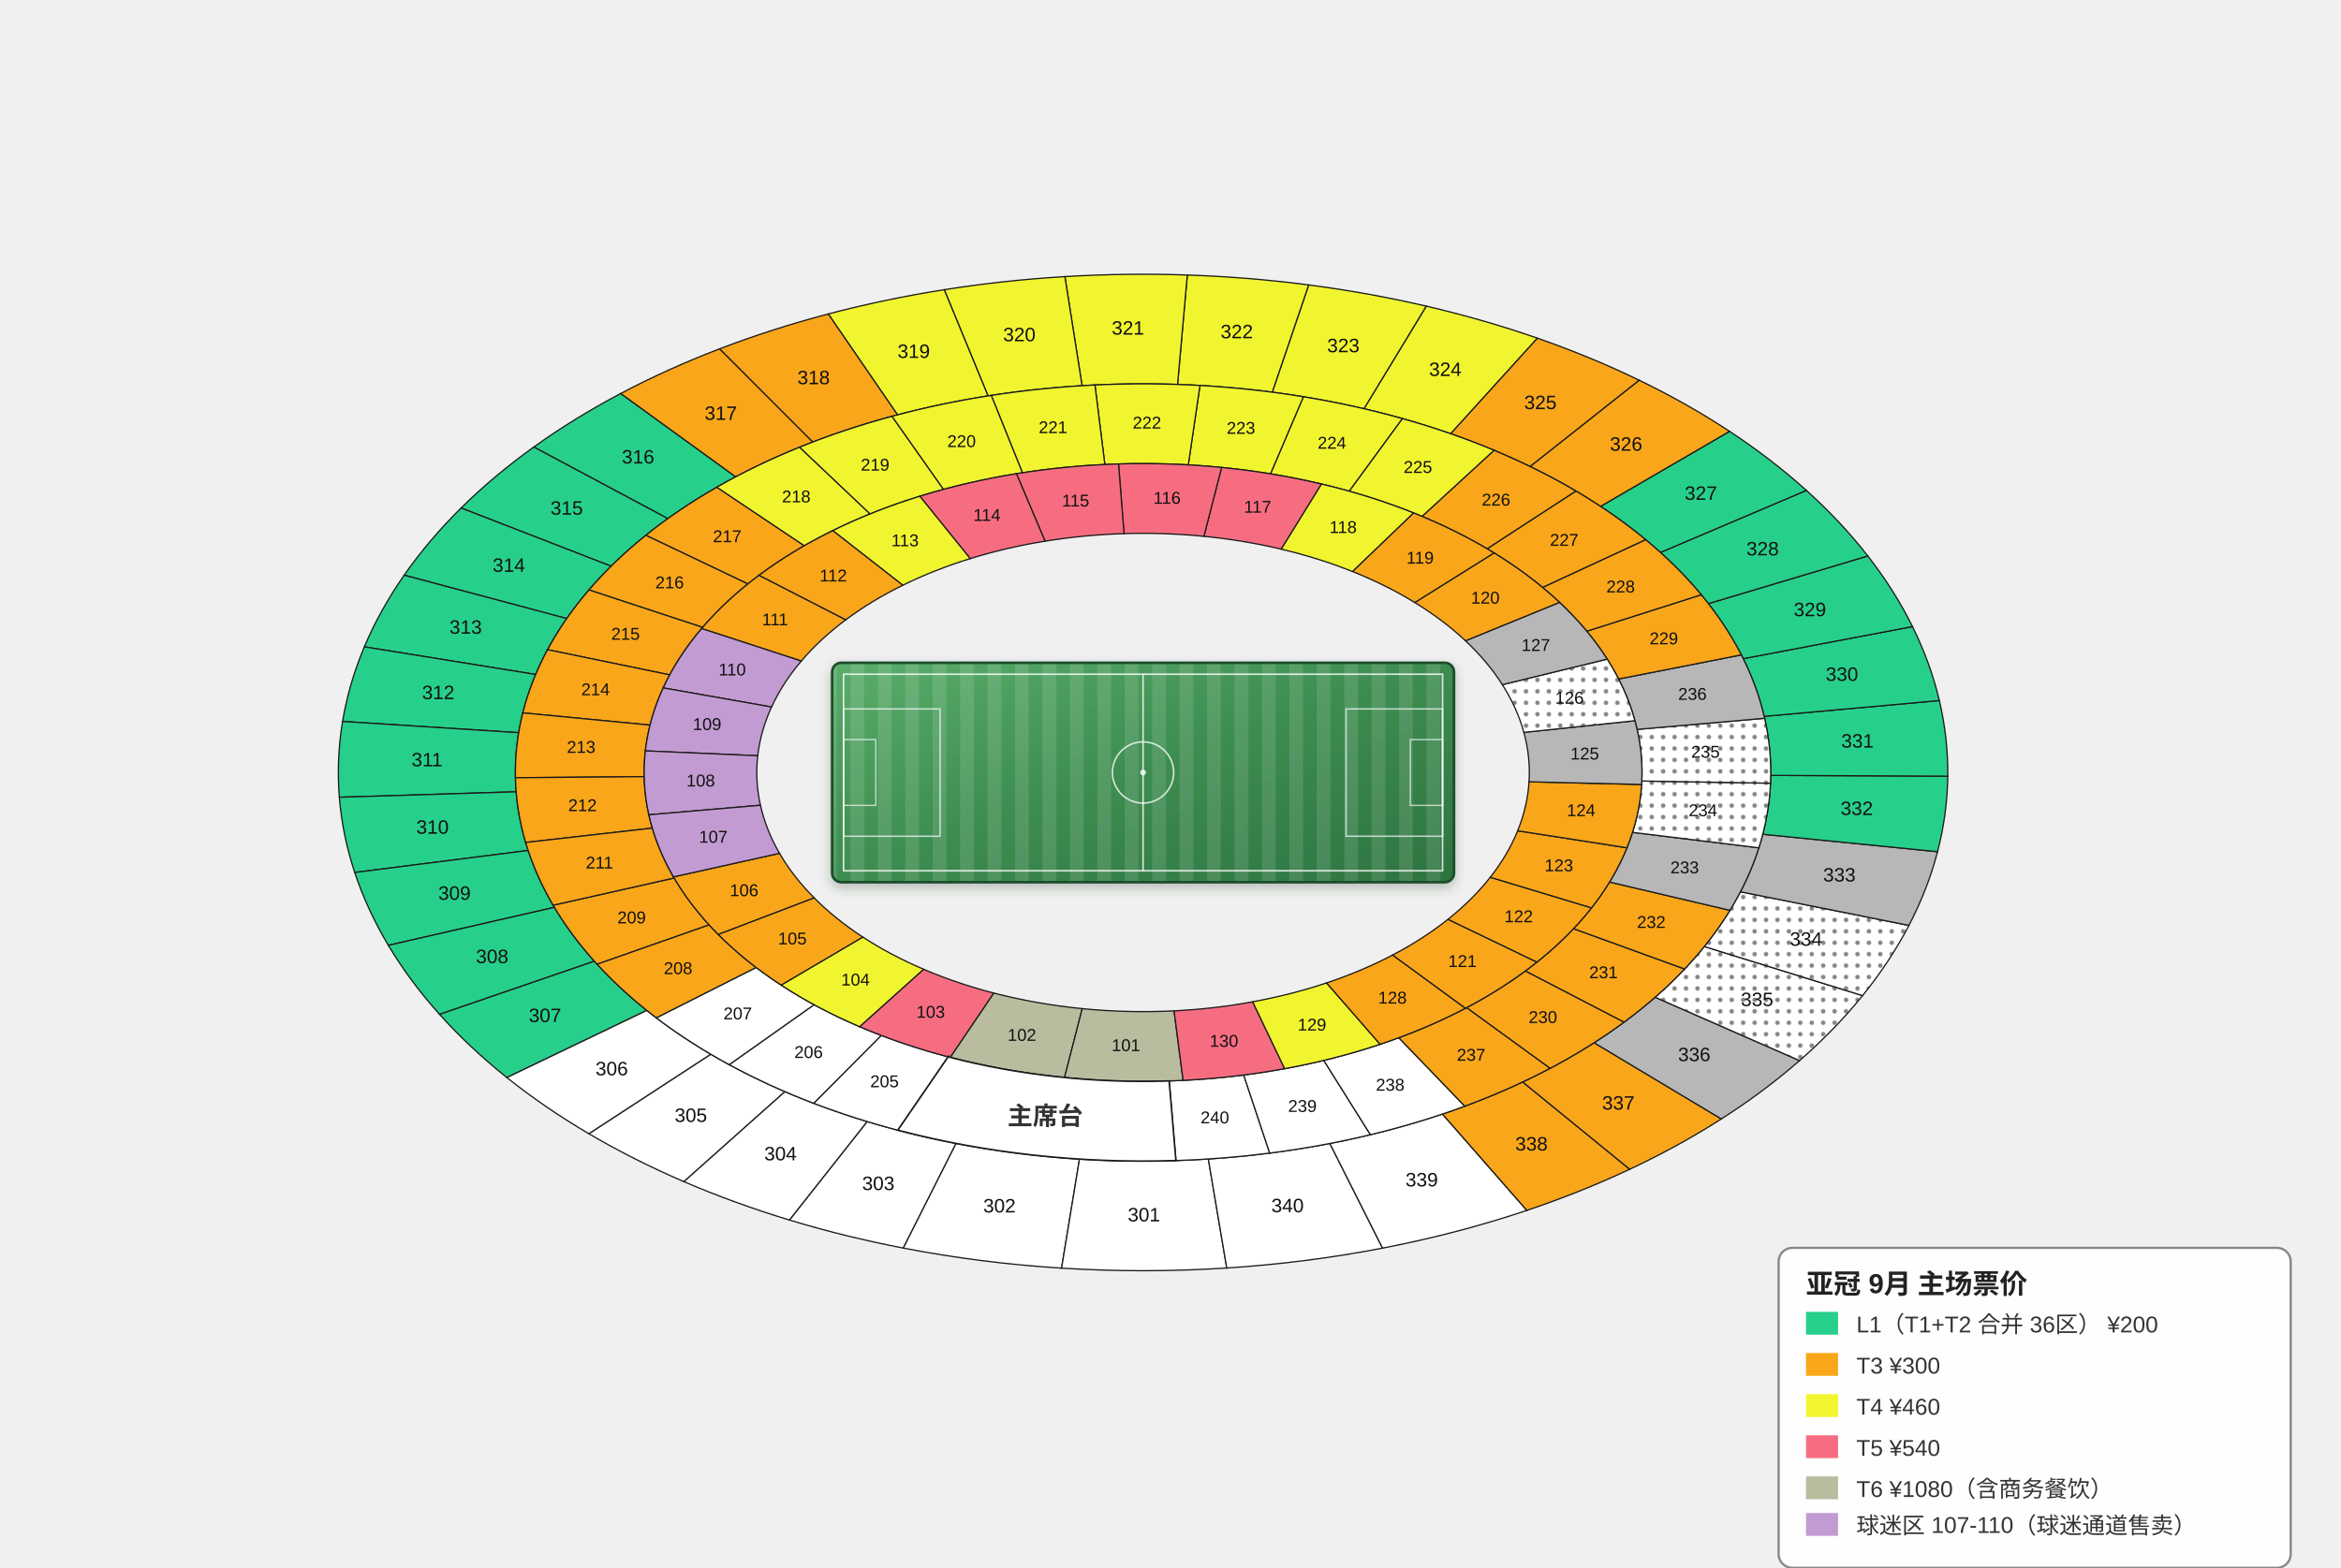
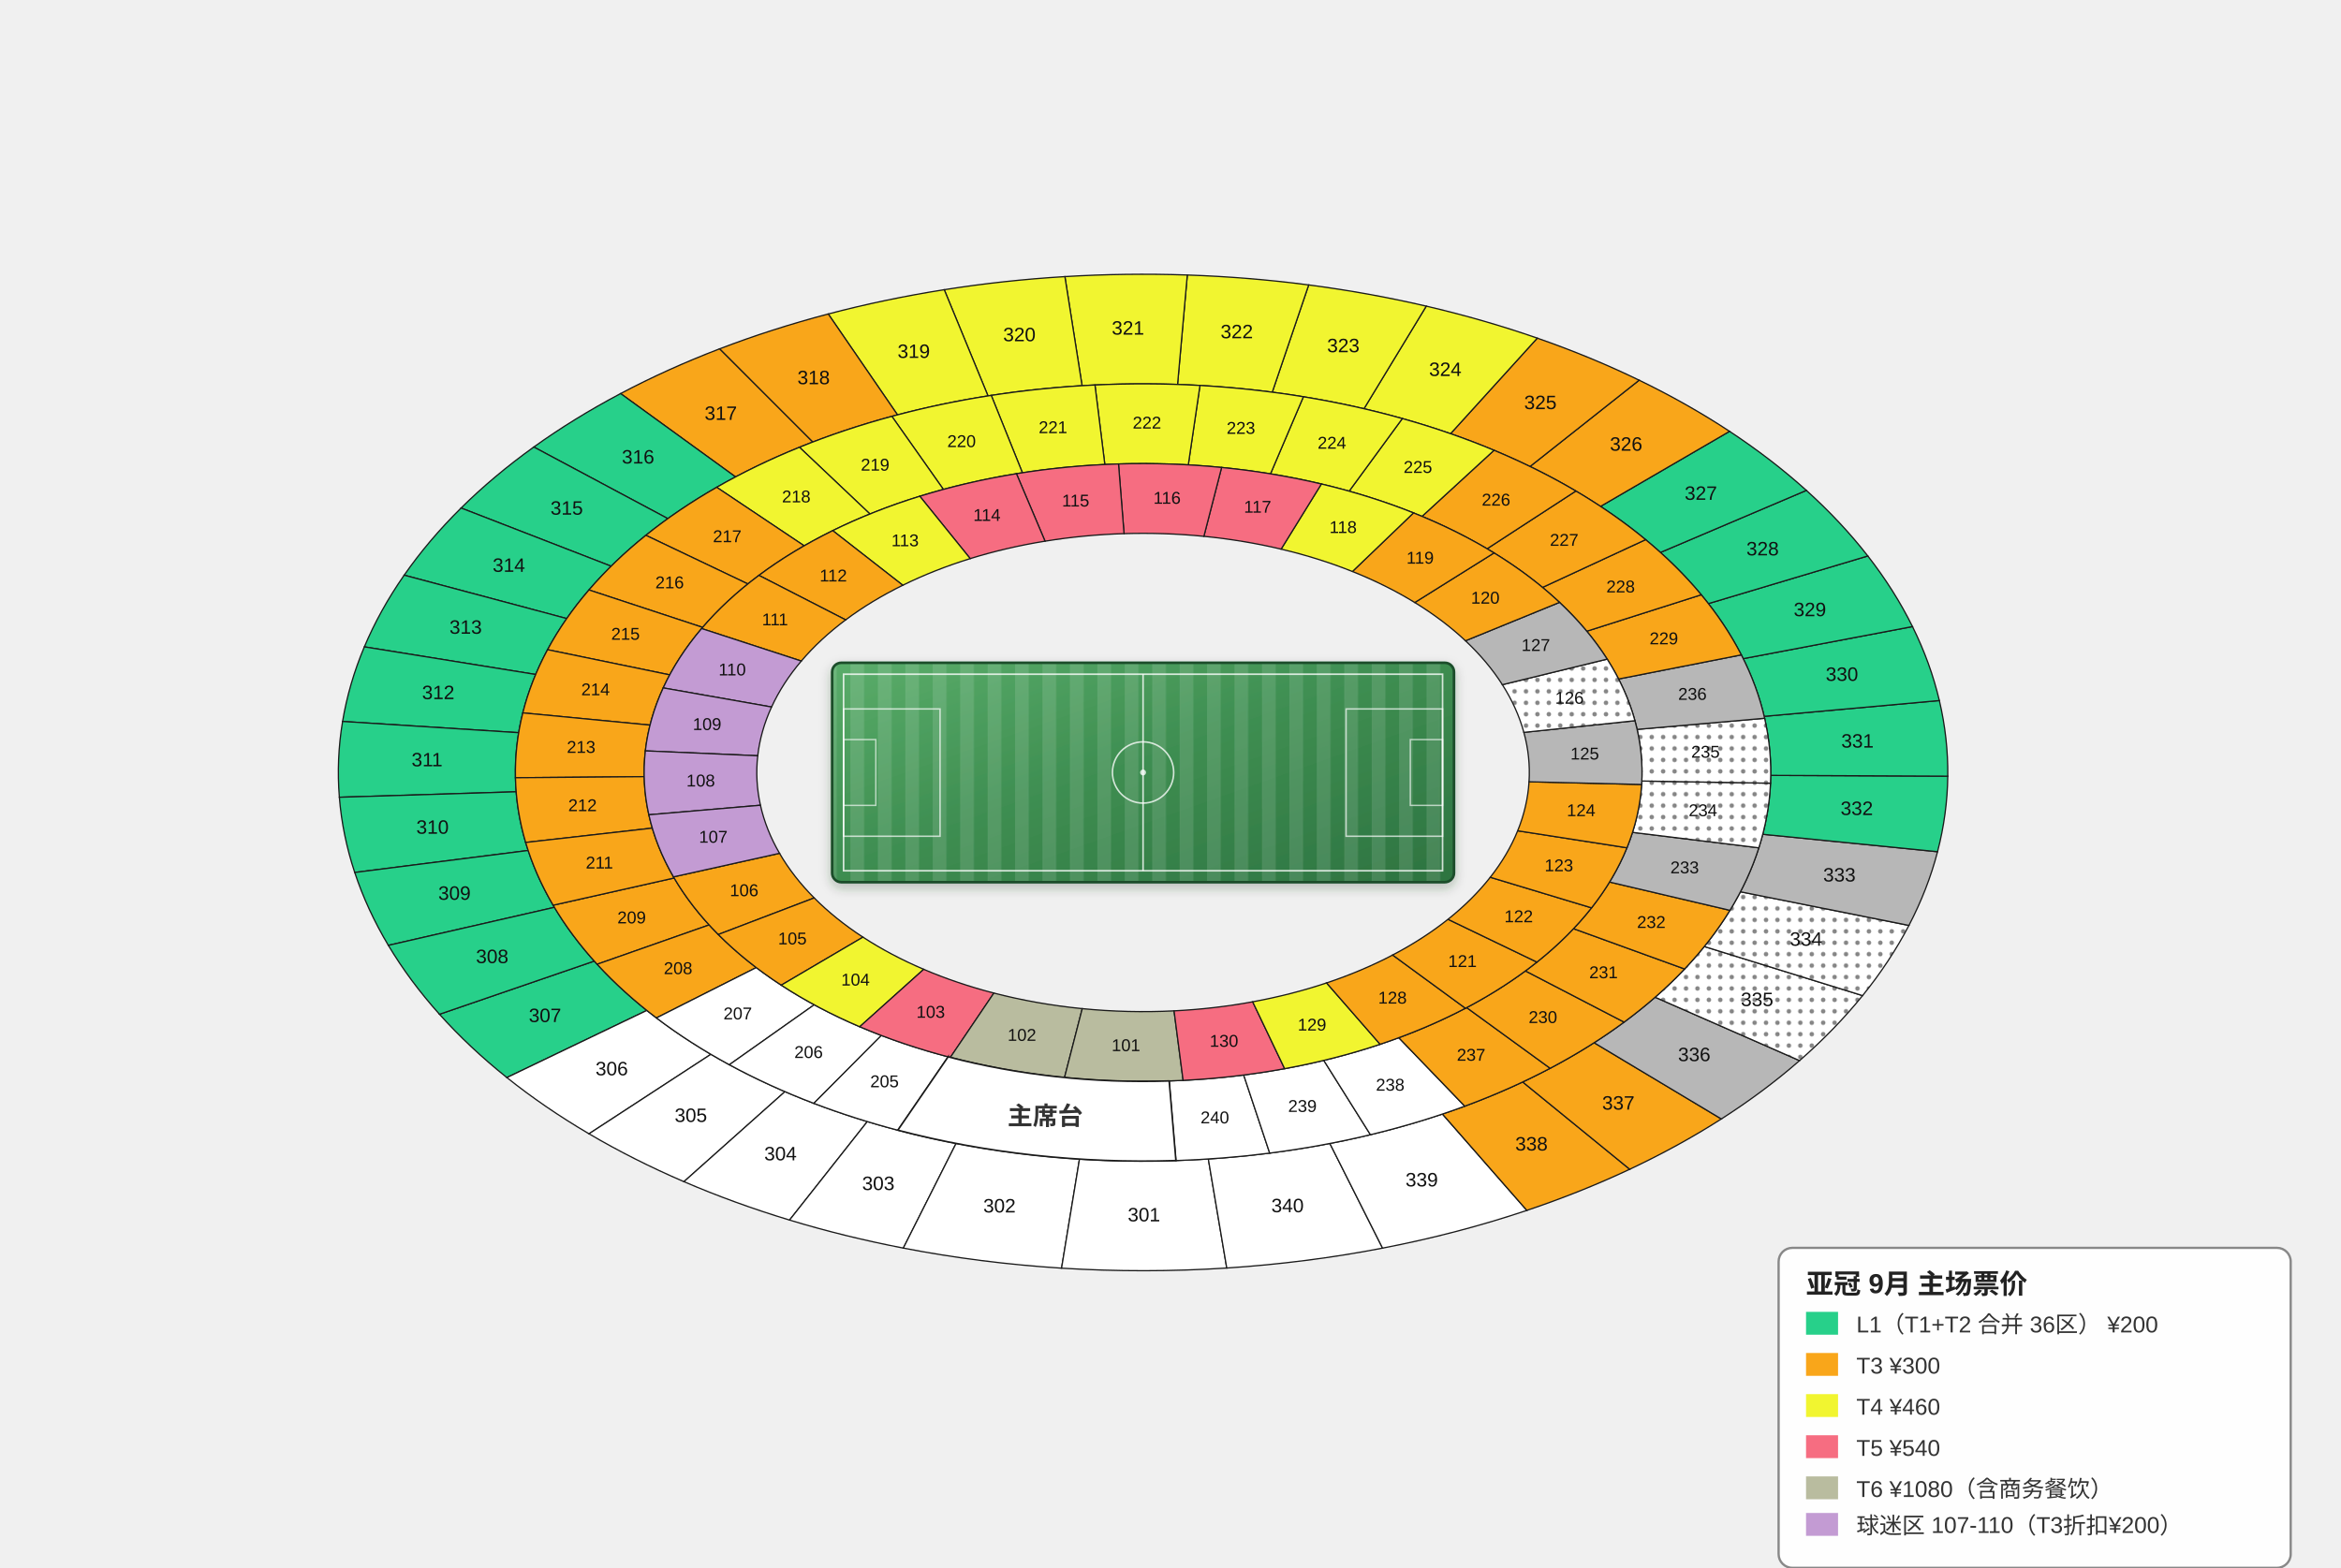
<svg xmlns="http://www.w3.org/2000/svg" viewBox="0 0 1024 686" width="1024" height="686">
  <defs>
    <pattern id="awayPattern" width="5" height="5" patternUnits="userSpaceOnUse">
      <rect width="5" height="5" fill="#fff" />
      <circle cx="2.5" cy="2.5" r="1" fill="#888" />
    </pattern>
    <linearGradient id="pitchGrad" x1="0%" y1="0%" x2="100%" y2="100%">
      <stop offset="0%" stop-color="#5aad6a" />
      <stop offset="45%" stop-color="#3f8f52" />
      <stop offset="100%" stop-color="#2d7340" />
    </linearGradient>
    <pattern id="grassStripe" width="12" height="96" patternUnits="userSpaceOnUse">
      <rect width="6" height="100%" fill="#ffffff" opacity="0.12" />
      <rect x="6" width="6" height="100%" fill="#000000" opacity="0" />
    </pattern>
    <filter id="pitchShadow" x="-10%" y="-15%" width="120%" height="130%">
      <feDropShadow dx="0" dy="2" stdDeviation="2.5" flood-color="#1a3d24" flood-opacity="0.28" />
    </filter>
  </defs>
  <g id="pitch" filter="url(#pitchShadow)">
    <rect x="364.0" y="290.0" width="272.0" height="96.0" rx="4" fill="url(#pitchGrad)" />
    <rect x="364.0" y="290.0" width="272.0" height="96.0" rx="4" fill="url(#grassStripe)" />
    <rect x="369.0" y="295.0" width="262.0" height="86.0" fill="none" stroke="rgba(255,255,255,0.78)" stroke-width="0.72" />
    <line x1="500.0" y1="295.0" x2="500.0" y2="381.0" stroke="rgba(255,255,255,0.78)" stroke-width="0.684" />
    <circle cx="500.0" cy="338.0" r="13.4" fill="none" stroke="rgba(255,255,255,0.78)" stroke-width="0.684" />
    <circle cx="500.0" cy="338.0" r="1.3" fill="rgba(255,255,255,0.78)" />
    <rect x="369.0" y="310.2" width="42.2" height="55.7" fill="none" stroke="rgba(255,255,255,0.78)" stroke-width="0.648" opacity="0.88" />
    <rect x="369.0" y="323.6" width="14.1" height="28.8" fill="none" stroke="rgba(255,255,255,0.78)" stroke-width="0.612" opacity="0.82" />
    <rect x="588.8" y="310.2" width="42.2" height="55.7" fill="none" stroke="rgba(255,255,255,0.78)" stroke-width="0.648" opacity="0.88" />
    <rect x="616.9" y="323.6" width="14.1" height="28.8" fill="none" stroke="rgba(255,255,255,0.78)" stroke-width="0.612" opacity="0.82" />
    <rect x="364.0" y="290.0" width="272.0" height="96.0" rx="4" fill="none" stroke="#1a4d2c" stroke-width="1.15" />
  </g>
  <path id="sec-307" d="M259.94,420.52L192.23,443.79A352.00,218.00,0,0,0,221.71,471.49L282.93,442.12A274.56,170.04,0,0,1,259.94,420.52Z" fill="#27d08a" stroke="#1a1a1a" stroke-width="0.55" />
  <text x="238.4" y="444.8" text-anchor="middle" dominant-baseline="middle" font-size="8.5" font-family="Arial,Helvetica,sans-serif" fill="#111">307</text>
  <path id="sec-306" d="M282.93,442.12L221.71,471.49A352.00,218.00,0,0,0,257.63,496.09L310.95,461.31A274.56,170.04,0,0,1,282.93,442.12Z" fill="#ffffff" stroke="#1a1a1a" stroke-width="0.55" />
  <text x="267.6" y="468.1" text-anchor="middle" dominant-baseline="middle" font-size="8.5" font-family="Arial,Helvetica,sans-serif" fill="#111">306</text>
  <path id="sec-305" d="M310.95,461.31L257.63,496.09A352.00,218.00,0,0,0,299.17,517.04L343.35,477.65A274.56,170.04,0,0,1,310.95,461.31Z" fill="#ffffff" stroke="#1a1a1a" stroke-width="0.55" />
  <text x="302.2" y="488.5" text-anchor="middle" dominant-baseline="middle" font-size="8.5" font-family="Arial,Helvetica,sans-serif" fill="#111">305</text>
  <path id="sec-304" d="M343.35,477.65L299.17,517.04A352.00,218.00,0,0,0,345.36,533.84L379.38,490.75A274.56,170.04,0,0,1,343.35,477.65Z" fill="#ffffff" stroke="#1a1a1a" stroke-width="0.55" />
  <text x="341.4" y="505.3" text-anchor="middle" dominant-baseline="middle" font-size="8.5" font-family="Arial,Helvetica,sans-serif" fill="#111">304</text>
  <path id="sec-303" d="M379.38,490.75L345.36,533.84A352.00,218.00,0,0,0,395.13,546.10L418.20,500.32A274.56,170.04,0,0,1,379.38,490.75Z" fill="#ffffff" stroke="#1a1a1a" stroke-width="0.55" />
  <text x="384.2" y="518.3" text-anchor="middle" dominant-baseline="middle" font-size="8.5" font-family="Arial,Helvetica,sans-serif" fill="#111">303</text>
  <path id="sec-302" d="M418.20,500.32L395.13,546.10A352.00,218.00,0,0,0,464.35,554.88L472.19,507.17A274.56,170.04,0,0,1,418.20,500.32Z" fill="#ffffff" stroke="#1a1a1a" stroke-width="0.55" />
  <text x="437.2" y="528.1" text-anchor="middle" dominant-baseline="middle" font-size="8.5" font-family="Arial,Helvetica,sans-serif" fill="#111">302</text>
  <path id="sec-301" d="M472.19,507.17L464.35,554.88A352.00,218.00,0,0,0,536.61,554.82L528.55,507.12A274.56,170.04,0,0,1,472.19,507.17Z" fill="#ffffff" stroke="#1a1a1a" stroke-width="0.55" />
  <text x="500.4" y="532.0" text-anchor="middle" dominant-baseline="middle" font-size="8.5" font-family="Arial,Helvetica,sans-serif" fill="#111">301</text>
  <path id="sec-340" d="M528.55,507.12L536.61,554.82A352.00,218.00,0,0,0,604.76,546.12L581.71,500.33A274.56,170.04,0,0,1,528.55,507.12Z" fill="#ffffff" stroke="#1a1a1a" stroke-width="0.55" />
  <text x="563.2" y="528.0" text-anchor="middle" dominant-baseline="middle" font-size="8.5" font-family="Arial,Helvetica,sans-serif" fill="#111">340</text>
  <path id="sec-339" d="M581.71,500.33L604.76,546.12A352.00,218.00,0,0,0,667.88,529.61L630.95,487.45A274.56,170.04,0,0,1,581.71,500.33Z" fill="#ffffff" stroke="#1a1a1a" stroke-width="0.55" />
  <text x="621.9" y="516.7" text-anchor="middle" dominant-baseline="middle" font-size="8.5" font-family="Arial,Helvetica,sans-serif" fill="#111">339</text>
  <path id="sec-338" d="M630.95,487.45L667.88,529.61A352.00,218.00,0,0,0,712.88,511.61L666.05,473.42A274.56,170.04,0,0,1,630.95,487.45Z" fill="#f9a61a" stroke="#1a1a1a" stroke-width="0.55" />
  <text x="669.9" y="501.0" text-anchor="middle" dominant-baseline="middle" font-size="8.5" font-family="Arial,Helvetica,sans-serif" fill="#111">338</text>
  <path id="sec-337" d="M666.05,473.42L712.88,511.61A352.00,218.00,0,0,0,752.95,489.60L697.30,456.25A274.56,170.04,0,0,1,666.05,473.42Z" fill="#f9a61a" stroke="#1a1a1a" stroke-width="0.55" />
  <text x="707.9" y="483.1" text-anchor="middle" dominant-baseline="middle" font-size="8.5" font-family="Arial,Helvetica,sans-serif" fill="#111">337</text>
  <path id="sec-336" d="M697.30,456.25L752.95,489.60A352.00,218.00,0,0,0,787.16,464.07L723.99,436.34A274.56,170.04,0,0,1,697.30,456.25Z" fill="#b7b7b7" stroke="#1a1a1a" stroke-width="0.55" />
  <text x="741.1" y="461.9" text-anchor="middle" dominant-baseline="middle" font-size="8.5" font-family="Arial,Helvetica,sans-serif" fill="#111">336</text>
  <path id="sec-335" d="M723.99,436.34L787.16,464.07A352.00,218.00,0,0,0,814.73,435.63L745.49,414.15A274.56,170.04,0,0,1,723.99,436.34Z" fill="url(#awayPattern)" stroke="#1a1a1a" stroke-width="0.55" />
  <text x="768.6" y="437.8" text-anchor="middle" dominant-baseline="middle" font-size="8.5" font-family="Arial,Helvetica,sans-serif" fill="#111">335</text>
  <path id="sec-334" d="M745.49,414.15L814.73,435.63A352.00,218.00,0,0,0,835.00,404.92L761.30,390.20A274.56,170.04,0,0,1,745.49,414.15Z" fill="url(#awayPattern)" stroke="#1a1a1a" stroke-width="0.55" />
  <text x="790.0" y="411.4" text-anchor="middle" dominant-baseline="middle" font-size="8.5" font-family="Arial,Helvetica,sans-serif" fill="#111">334</text>
  <path id="sec-333" d="M761.30,390.20L835.00,404.92A352.00,218.00,0,0,0,847.52,372.67L771.07,365.04A274.56,170.04,0,0,1,761.30,390.20Z" fill="#b7b7b7" stroke="#1a1a1a" stroke-width="0.55" />
  <text x="804.6" y="383.3" text-anchor="middle" dominant-baseline="middle" font-size="8.5" font-family="Arial,Helvetica,sans-serif" fill="#111">333</text>
  <path id="sec-332" d="M771.07,365.04L847.52,372.67A352.00,218.00,0,0,0,851.99,339.61L774.55,339.26A274.56,170.04,0,0,1,771.07,365.04Z" fill="#27d08a" stroke="#1a1a1a" stroke-width="0.55" />
  <text x="812.2" y="354.2" text-anchor="middle" dominant-baseline="middle" font-size="8.5" font-family="Arial,Helvetica,sans-serif" fill="#111">332</text>
  <path id="sec-331" d="M774.55,339.26L851.99,339.61A352.00,218.00,0,0,0,848.31,306.52L771.68,313.44A274.56,170.04,0,0,1,774.55,339.26Z" fill="#27d08a" stroke="#1a1a1a" stroke-width="0.55" />
  <text x="812.5" y="324.7" text-anchor="middle" dominant-baseline="middle" font-size="8.5" font-family="Arial,Helvetica,sans-serif" fill="#111">331</text>
  <path id="sec-330" d="M771.68,313.44L848.31,306.52A352.00,218.00,0,0,0,836.56,274.15L762.52,288.20A274.56,170.04,0,0,1,771.68,313.44Z" fill="#27d08a" stroke="#1a1a1a" stroke-width="0.55" />
  <text x="805.7" y="295.5" text-anchor="middle" dominant-baseline="middle" font-size="8.5" font-family="Arial,Helvetica,sans-serif" fill="#111">330</text>
  <path id="sec-329" d="M762.52,288.20L836.56,274.15A352.00,218.00,0,0,0,817.02,243.26L747.28,264.11A274.56,170.04,0,0,1,762.52,288.20Z" fill="#27d08a" stroke="#1a1a1a" stroke-width="0.55" />
  <text x="791.7" y="267.2" text-anchor="middle" dominant-baseline="middle" font-size="8.5" font-family="Arial,Helvetica,sans-serif" fill="#111">329</text>
  <path id="sec-328" d="M747.28,264.11L817.02,243.26A352.00,218.00,0,0,0,790.14,214.57L726.31,241.72A274.56,170.04,0,0,1,747.28,264.11Z" fill="#27d08a" stroke="#1a1a1a" stroke-width="0.55" />
  <text x="771.0" y="240.6" text-anchor="middle" dominant-baseline="middle" font-size="8.5" font-family="Arial,Helvetica,sans-serif" fill="#111">328</text>
  <path id="sec-327" d="M726.31,241.72L790.14,214.57A352.00,218.00,0,0,0,756.54,188.73L700.10,221.57A274.56,170.04,0,0,1,726.31,241.72Z" fill="#27d08a" stroke="#1a1a1a" stroke-width="0.55" />
  <text x="744.0" y="216.3" text-anchor="middle" dominant-baseline="middle" font-size="8.5" font-family="Arial,Helvetica,sans-serif" fill="#111">327</text>
  <path id="sec-326" d="M700.10,221.57L756.54,188.73A352.00,218.00,0,0,0,717.00,166.35L669.26,204.12A274.56,170.04,0,0,1,700.10,221.57Z" fill="#f9a61a" stroke="#1a1a1a" stroke-width="0.55" />
  <text x="711.3" y="194.8" text-anchor="middle" dominant-baseline="middle" font-size="8.5" font-family="Arial,Helvetica,sans-serif" fill="#111">326</text>
  <path id="sec-325" d="M669.26,204.12L717.00,166.35A352.00,218.00,0,0,0,672.44,147.95L634.50,189.76A274.56,170.04,0,0,1,669.26,204.12Z" fill="#f9a61a" stroke="#1a1a1a" stroke-width="0.55" />
  <text x="673.8" y="176.6" text-anchor="middle" dominant-baseline="middle" font-size="8.5" font-family="Arial,Helvetica,sans-serif" fill="#111">325</text>
  <path id="sec-324" d="M634.50,189.76L672.44,147.95A352.00,218.00,0,0,0,623.88,133.95L596.63,178.84A274.56,170.04,0,0,1,634.50,189.76Z" fill="#f1f530" stroke="#1a1a1a" stroke-width="0.55" />
  <text x="632.2" y="162.1" text-anchor="middle" dominant-baseline="middle" font-size="8.5" font-family="Arial,Helvetica,sans-serif" fill="#111">324</text>
  <path id="sec-323" d="M596.63,178.84L623.88,133.95A352.00,218.00,0,0,0,572.45,124.67L556.51,171.60A274.56,170.04,0,0,1,596.63,178.84Z" fill="#f1f530" stroke="#1a1a1a" stroke-width="0.55" />
  <text x="587.6" y="151.7" text-anchor="middle" dominant-baseline="middle" font-size="8.5" font-family="Arial,Helvetica,sans-serif" fill="#111">323</text>
  <path id="sec-322" d="M556.51,171.60L572.45,124.67A352.00,218.00,0,0,0,519.35,120.33L515.09,168.22A274.56,170.04,0,0,1,556.51,171.60Z" fill="#f1f530" stroke="#1a1a1a" stroke-width="0.55" />
  <text x="541.0" y="145.6" text-anchor="middle" dominant-baseline="middle" font-size="8.5" font-family="Arial,Helvetica,sans-serif" fill="#111">322</text>
  <path id="sec-321" d="M515.09,168.22L519.35,120.33A352.00,218.00,0,0,0,465.80,121.03L473.32,168.76A274.56,170.04,0,0,1,515.09,168.22Z" fill="#f1f530" stroke="#1a1a1a" stroke-width="0.55" />
  <text x="493.4" y="144.0" text-anchor="middle" dominant-baseline="middle" font-size="8.5" font-family="Arial,Helvetica,sans-serif" fill="#111">321</text>
  <path id="sec-320" d="M473.32,168.76L465.80,121.03A352.00,218.00,0,0,0,413.03,126.76L432.17,173.23A274.56,170.04,0,0,1,473.32,168.76Z" fill="#f1f530" stroke="#1a1a1a" stroke-width="0.55" />
  <text x="445.9" y="146.9" text-anchor="middle" dominant-baseline="middle" font-size="8.5" font-family="Arial,Helvetica,sans-serif" fill="#111">320</text>
  <path id="sec-319" d="M432.17,173.23L413.03,126.76A352.00,218.00,0,0,0,362.29,137.38L392.58,181.51A274.56,170.04,0,0,1,432.17,173.23Z" fill="#f1f530" stroke="#1a1a1a" stroke-width="0.55" />
  <text x="399.7" y="154.2" text-anchor="middle" dominant-baseline="middle" font-size="8.5" font-family="Arial,Helvetica,sans-serif" fill="#111">319</text>
  <path id="sec-318" d="M392.58,181.51L362.29,137.38A352.00,218.00,0,0,0,314.73,152.64L355.49,193.42A274.56,170.04,0,0,1,392.58,181.51Z" fill="#f9a61a" stroke="#1a1a1a" stroke-width="0.55" />
  <text x="355.9" y="165.7" text-anchor="middle" dominant-baseline="middle" font-size="8.5" font-family="Arial,Helvetica,sans-serif" fill="#111">318</text>
  <path id="sec-317" d="M355.49,193.42L314.73,152.64A352.00,218.00,0,0,0,271.46,172.20L321.74,208.67A274.56,170.04,0,0,1,355.49,193.42Z" fill="#f9a61a" stroke="#1a1a1a" stroke-width="0.55" />
  <text x="315.3" y="181.3" text-anchor="middle" dominant-baseline="middle" font-size="8.5" font-family="Arial,Helvetica,sans-serif" fill="#111">317</text>
  <path id="sec-316" d="M321.74,208.67L271.46,172.20A352.00,218.00,0,0,0,233.49,195.59L292.12,226.92A274.56,170.04,0,0,1,321.74,208.67Z" fill="#27d08a" stroke="#1a1a1a" stroke-width="0.55" />
  <text x="279.1" y="200.4" text-anchor="middle" dominant-baseline="middle" font-size="8.5" font-family="Arial,Helvetica,sans-serif" fill="#111">316</text>
  <path id="sec-315" d="M292.12,226.92L233.49,195.59A352.00,218.00,0,0,0,201.68,222.28L267.31,247.74A274.56,170.04,0,0,1,292.12,226.92Z" fill="#27d08a" stroke="#1a1a1a" stroke-width="0.55" />
  <text x="247.9" y="222.8" text-anchor="middle" dominant-baseline="middle" font-size="8.5" font-family="Arial,Helvetica,sans-serif" fill="#111">315</text>
  <path id="sec-314" d="M267.31,247.74L201.68,222.28A352.00,218.00,0,0,0,176.79,251.66L247.89,270.65A274.56,170.04,0,0,1,267.31,247.74Z" fill="#27d08a" stroke="#1a1a1a" stroke-width="0.55" />
  <text x="222.6" y="247.8" text-anchor="middle" dominant-baseline="middle" font-size="8.5" font-family="Arial,Helvetica,sans-serif" fill="#111">314</text>
  <path id="sec-313" d="M247.89,270.65L176.79,251.66A352.00,218.00,0,0,0,159.37,283.03L234.31,295.12A274.56,170.04,0,0,1,247.89,270.65Z" fill="#27d08a" stroke="#1a1a1a" stroke-width="0.55" />
  <text x="203.7" y="274.9" text-anchor="middle" dominant-baseline="middle" font-size="8.5" font-family="Arial,Helvetica,sans-serif" fill="#111">313</text>
  <path id="sec-312" d="M234.31,295.12L159.37,283.03A352.00,218.00,0,0,0,149.85,315.67L226.88,320.59A274.56,170.04,0,0,1,234.31,295.12Z" fill="#27d08a" stroke="#1a1a1a" stroke-width="0.55" />
  <text x="191.7" y="303.5" text-anchor="middle" dominant-baseline="middle" font-size="8.5" font-family="Arial,Helvetica,sans-serif" fill="#111">312</text>
  <path id="sec-311" d="M226.88,320.59L149.85,315.67A352.00,218.00,0,0,0,148.44,348.84L225.78,346.45A274.56,170.04,0,0,1,226.88,320.59Z" fill="#27d08a" stroke="#1a1a1a" stroke-width="0.55" />
  <text x="186.8" y="332.9" text-anchor="middle" dominant-baseline="middle" font-size="8.5" font-family="Arial,Helvetica,sans-serif" fill="#111">311</text>
  <path id="sec-310" d="M225.78,346.45L148.44,348.84A352.00,218.00,0,0,0,155.16,381.75L231.03,372.12A274.56,170.04,0,0,1,225.78,346.45Z" fill="#27d08a" stroke="#1a1a1a" stroke-width="0.55" />
  <text x="189.2" y="362.4" text-anchor="middle" dominant-baseline="middle" font-size="8.5" font-family="Arial,Helvetica,sans-serif" fill="#111">310</text>
  <path id="sec-309" d="M231.03,372.12L155.16,381.75A352.00,218.00,0,0,0,169.87,413.64L242.50,397.00A274.56,170.04,0,0,1,231.03,372.12Z" fill="#27d08a" stroke="#1a1a1a" stroke-width="0.55" />
  <text x="198.8" y="391.3" text-anchor="middle" dominant-baseline="middle" font-size="8.5" font-family="Arial,Helvetica,sans-serif" fill="#111">309</text>
  <path id="sec-308" d="M242.50,397.00L169.87,413.64A352.00,218.00,0,0,0,192.23,443.79L259.94,420.52A274.56,170.04,0,0,1,242.50,397.00Z" fill="#27d08a" stroke="#1a1a1a" stroke-width="0.55" />
  <text x="215.3" y="419.0" text-anchor="middle" dominant-baseline="middle" font-size="8.5" font-family="Arial,Helvetica,sans-serif" fill="#111">308</text>
  <path id="sec-209" d="M294.88,384.16L241.95,396.08A274.56,170.04,0,0,0,261.20,421.91L310.18,404.70A218.24,135.16,0,0,1,294.88,384.16Z" fill="#f9a61a" stroke="#1a1a1a" stroke-width="0.55" />
  <text x="276.3" y="401.9" text-anchor="middle" dominant-baseline="middle" font-size="7.5" font-family="Arial,Helvetica,sans-serif" fill="#111">209</text>
  <path id="sec-208" d="M310.18,404.70L261.20,421.91A274.56,170.04,0,0,0,287.13,445.39L330.80,423.36A218.24,135.16,0,0,1,310.18,404.70Z" fill="#f9a61a" stroke="#1a1a1a" stroke-width="0.55" />
  <text x="296.6" y="424.1" text-anchor="middle" dominant-baseline="middle" font-size="7.5" font-family="Arial,Helvetica,sans-serif" fill="#111">208</text>
  <path id="sec-207" d="M330.80,423.36L287.13,445.39A274.56,170.04,0,0,0,319.02,465.87L356.15,439.64A218.24,135.16,0,0,1,330.80,423.36Z" fill="#ffffff" stroke="#1a1a1a" stroke-width="0.55" />
  <text x="322.7" y="443.9" text-anchor="middle" dominant-baseline="middle" font-size="7.5" font-family="Arial,Helvetica,sans-serif" fill="#111">207</text>
  <path id="sec-206" d="M356.15,439.64L319.02,465.87A274.56,170.04,0,0,0,355.98,482.77L385.52,453.07A218.24,135.16,0,0,1,356.15,439.64Z" fill="#ffffff" stroke="#1a1a1a" stroke-width="0.55" />
  <text x="353.7" y="460.8" text-anchor="middle" dominant-baseline="middle" font-size="7.5" font-family="Arial,Helvetica,sans-serif" fill="#111">206</text>
  <path id="sec-205" d="M385.52,453.07L355.98,482.77A274.56,170.04,0,0,0,392.72,494.52L414.73,462.42A218.24,135.16,0,0,1,385.52,453.07Z" fill="#ffffff" stroke="#1a1a1a" stroke-width="0.55" />
  <text x="386.9" y="473.6" text-anchor="middle" dominant-baseline="middle" font-size="7.5" font-family="Arial,Helvetica,sans-serif" fill="#111">205</text>
  <path id="sec-240" d="M511.42,472.97L514.37,507.81A274.56,170.04,0,0,0,555.39,504.54L544.02,470.38A218.24,135.16,0,0,1,511.42,472.97Z" fill="#ffffff" stroke="#1a1a1a" stroke-width="0.55" />
  <text x="531.4" y="489.4" text-anchor="middle" dominant-baseline="middle" font-size="7.5" font-family="Arial,Helvetica,sans-serif" fill="#111">240</text>
  <path id="sec-239" d="M544.02,470.38L555.39,504.54A274.56,170.04,0,0,0,599.45,496.49L579.05,463.98A218.24,135.16,0,0,1,544.02,470.38Z" fill="#ffffff" stroke="#1a1a1a" stroke-width="0.55" />
  <text x="569.7" y="484.4" text-anchor="middle" dominant-baseline="middle" font-size="7.5" font-family="Arial,Helvetica,sans-serif" fill="#111">239</text>
  <path id="sec-238" d="M579.05,463.98L599.45,496.49A274.56,170.04,0,0,0,640.72,484.01L611.86,454.06A218.24,135.16,0,0,1,579.05,463.98Z" fill="#ffffff" stroke="#1a1a1a" stroke-width="0.55" />
  <text x="608.1" y="475.1" text-anchor="middle" dominant-baseline="middle" font-size="7.5" font-family="Arial,Helvetica,sans-serif" fill="#111">238</text>
  <path id="sec-237" d="M611.86,454.06L640.72,484.01A274.56,170.04,0,0,0,678.06,467.43L641.54,440.88A218.24,135.16,0,0,1,611.86,454.06Z" fill="#f9a61a" stroke="#1a1a1a" stroke-width="0.55" />
  <text x="643.5" y="462.0" text-anchor="middle" dominant-baseline="middle" font-size="7.5" font-family="Arial,Helvetica,sans-serif" fill="#111">237</text>
  <path id="sec-230" d="M641.54,440.88L678.06,467.43A274.56,170.04,0,0,0,710.41,447.23L667.25,424.83A218.24,135.16,0,0,1,641.54,440.88Z" fill="#f9a61a" stroke="#1a1a1a" stroke-width="0.55" />
  <text x="674.9" y="445.5" text-anchor="middle" dominant-baseline="middle" font-size="7.5" font-family="Arial,Helvetica,sans-serif" fill="#111">230</text>
  <path id="sec-231" d="M667.25,424.83L710.41,447.23A274.56,170.04,0,0,0,736.88,423.98L688.29,406.34A218.24,135.16,0,0,1,667.25,424.83Z" fill="#f9a61a" stroke="#1a1a1a" stroke-width="0.55" />
  <text x="701.4" y="425.9" text-anchor="middle" dominant-baseline="middle" font-size="7.5" font-family="Arial,Helvetica,sans-serif" fill="#111">231</text>
  <path id="sec-232" d="M688.29,406.34L736.88,423.98A274.56,170.04,0,0,0,756.71,398.32L704.05,385.94A218.24,135.16,0,0,1,688.29,406.34Z" fill="#f9a61a" stroke="#1a1a1a" stroke-width="0.55" />
  <text x="722.3" y="403.9" text-anchor="middle" dominant-baseline="middle" font-size="7.5" font-family="Arial,Helvetica,sans-serif" fill="#111">232</text>
  <path id="sec-233" d="M704.05,385.94L756.71,398.32A274.56,170.04,0,0,0,769.35,370.96L714.10,364.20A218.24,135.16,0,0,1,704.05,385.94Z" fill="#b7b7b7" stroke="#1a1a1a" stroke-width="0.55" />
  <text x="736.9" y="380.0" text-anchor="middle" dominant-baseline="middle" font-size="7.5" font-family="Arial,Helvetica,sans-serif" fill="#111">233</text>
  <path id="sec-234" d="M714.10,364.20L769.35,370.96A274.56,170.04,0,0,0,774.46,342.69L718.16,341.73A218.24,135.16,0,0,1,714.10,364.20Z" fill="url(#awayPattern)" stroke="#1a1a1a" stroke-width="0.55" />
  <text x="744.9" y="355.0" text-anchor="middle" dominant-baseline="middle" font-size="7.5" font-family="Arial,Helvetica,sans-serif" fill="#111">234</text>
  <path id="sec-235" d="M718.16,341.73L774.46,342.69A274.56,170.04,0,0,0,771.88,314.28L716.11,319.15A218.24,135.16,0,0,1,718.16,341.73Z" fill="url(#awayPattern)" stroke="#1a1a1a" stroke-width="0.55" />
  <text x="746.0" y="329.4" text-anchor="middle" dominant-baseline="middle" font-size="7.5" font-family="Arial,Helvetica,sans-serif" fill="#111">235</text>
  <path id="sec-236" d="M716.11,319.15L771.88,314.28A274.56,170.04,0,0,0,761.69,286.54L708.01,297.10A218.24,135.16,0,0,1,716.11,319.15Z" fill="#b7b7b7" stroke="#1a1a1a" stroke-width="0.55" />
  <text x="740.3" y="304.1" text-anchor="middle" dominant-baseline="middle" font-size="7.5" font-family="Arial,Helvetica,sans-serif" fill="#111">236</text>
  <path id="sec-229" d="M708.01,297.10L761.69,286.54A274.56,170.04,0,0,0,744.17,260.24L694.08,276.19A218.24,135.16,0,0,1,708.01,297.10Z" fill="#f9a61a" stroke="#1a1a1a" stroke-width="0.55" />
  <text x="727.8" y="279.8" text-anchor="middle" dominant-baseline="middle" font-size="7.5" font-family="Arial,Helvetica,sans-serif" fill="#111">229</text>
  <path id="sec-228" d="M694.08,276.19L744.17,260.24A274.56,170.04,0,0,0,719.82,236.12L674.73,257.02A218.24,135.16,0,0,1,694.08,276.19Z" fill="#f9a61a" stroke="#1a1a1a" stroke-width="0.55" />
  <text x="708.9" y="257.1" text-anchor="middle" dominant-baseline="middle" font-size="7.5" font-family="Arial,Helvetica,sans-serif" fill="#111">228</text>
  <path id="sec-227" d="M674.73,257.02L719.82,236.12A274.56,170.04,0,0,0,689.31,214.85L650.48,240.11A218.24,135.16,0,0,1,674.73,257.02Z" fill="#f9a61a" stroke="#1a1a1a" stroke-width="0.55" />
  <text x="684.2" y="236.7" text-anchor="middle" dominant-baseline="middle" font-size="7.5" font-family="Arial,Helvetica,sans-serif" fill="#111">227</text>
  <path id="sec-226" d="M650.48,240.11L689.31,214.85A274.56,170.04,0,0,0,653.51,197.02L622.02,225.94A218.24,135.16,0,0,1,650.48,240.11Z" fill="#f9a61a" stroke="#1a1a1a" stroke-width="0.55" />
  <text x="654.4" y="219.1" text-anchor="middle" dominant-baseline="middle" font-size="7.5" font-family="Arial,Helvetica,sans-serif" fill="#111">226</text>
  <path id="sec-225" d="M622.02,225.94L653.51,197.02A274.56,170.04,0,0,0,613.41,183.14L590.14,214.91A218.24,135.16,0,0,1,622.02,225.94Z" fill="#f1f530" stroke="#1a1a1a" stroke-width="0.55" />
  <text x="620.2" y="204.8" text-anchor="middle" dominant-baseline="middle" font-size="7.5" font-family="Arial,Helvetica,sans-serif" fill="#111">225</text>
  <path id="sec-224" d="M590.14,214.91L613.41,183.14A274.56,170.04,0,0,0,570.13,173.60L555.74,207.32A218.24,135.16,0,0,1,590.14,214.91Z" fill="#f1f530" stroke="#1a1a1a" stroke-width="0.55" />
  <text x="582.6" y="194.2" text-anchor="middle" dominant-baseline="middle" font-size="7.5" font-family="Arial,Helvetica,sans-serif" fill="#111">224</text>
  <path id="sec-223" d="M555.74,207.32L570.13,173.60A274.56,170.04,0,0,0,524.89,168.66L519.78,203.40A218.24,135.16,0,0,1,555.74,207.32Z" fill="#f1f530" stroke="#1a1a1a" stroke-width="0.55" />
  <text x="542.8" y="187.7" text-anchor="middle" dominant-baseline="middle" font-size="7.5" font-family="Arial,Helvetica,sans-serif" fill="#111">223</text>
  <path id="sec-222" d="M519.78,203.40L524.89,168.66A274.56,170.04,0,0,0,478.95,168.46L483.27,203.24A218.24,135.16,0,0,1,519.78,203.40Z" fill="#f1f530" stroke="#1a1a1a" stroke-width="0.55" />
  <text x="501.7" y="185.4" text-anchor="middle" dominant-baseline="middle" font-size="7.5" font-family="Arial,Helvetica,sans-serif" fill="#111">222</text>
  <path id="sec-221" d="M483.27,203.24L478.95,168.46A274.56,170.04,0,0,0,433.60,173.01L447.22,206.85A218.24,135.16,0,0,1,483.27,203.24Z" fill="#f1f530" stroke="#1a1a1a" stroke-width="0.55" />
  <text x="460.6" y="187.4" text-anchor="middle" dominant-baseline="middle" font-size="7.5" font-family="Arial,Helvetica,sans-serif" fill="#111">221</text>
  <path id="sec-220" d="M447.22,206.85L433.60,173.01A274.56,170.04,0,0,0,390.12,182.17L412.66,214.14A218.24,135.16,0,0,1,447.22,206.85Z" fill="#f1f530" stroke="#1a1a1a" stroke-width="0.55" />
  <text x="420.6" y="193.5" text-anchor="middle" dominant-baseline="middle" font-size="7.5" font-family="Arial,Helvetica,sans-serif" fill="#111">220</text>
  <path id="sec-219" d="M412.66,214.14L390.12,182.17A274.56,170.04,0,0,0,349.70,195.70L380.53,224.89A218.24,135.16,0,0,1,412.66,214.14Z" fill="#f1f530" stroke="#1a1a1a" stroke-width="0.55" />
  <text x="382.8" y="203.8" text-anchor="middle" dominant-baseline="middle" font-size="7.5" font-family="Arial,Helvetica,sans-serif" fill="#111">219</text>
  <path id="sec-218" d="M380.53,224.89L349.70,195.70A274.56,170.04,0,0,0,313.50,213.21L351.75,238.81A218.24,135.16,0,0,1,380.53,224.89Z" fill="#f1f530" stroke="#1a1a1a" stroke-width="0.55" />
  <text x="348.3" y="217.7" text-anchor="middle" dominant-baseline="middle" font-size="7.5" font-family="Arial,Helvetica,sans-serif" fill="#111">218</text>
  <path id="sec-217" d="M351.75,238.81L313.50,213.21A274.56,170.04,0,0,0,282.51,234.22L327.13,255.50A218.24,135.16,0,0,1,351.75,238.81Z" fill="#f9a61a" stroke="#1a1a1a" stroke-width="0.55" />
  <text x="318.1" y="235.1" text-anchor="middle" dominant-baseline="middle" font-size="7.5" font-family="Arial,Helvetica,sans-serif" fill="#111">217</text>
  <path id="sec-216" d="M327.13,255.50L282.51,234.22A274.56,170.04,0,0,0,257.62,258.13L307.34,274.51A218.24,135.16,0,0,1,327.13,255.50Z" fill="#f9a61a" stroke="#1a1a1a" stroke-width="0.55" />
  <text x="292.9" y="255.3" text-anchor="middle" dominant-baseline="middle" font-size="7.5" font-family="Arial,Helvetica,sans-serif" fill="#111">216</text>
  <path id="sec-215" d="M307.34,274.51L257.62,258.13A274.56,170.04,0,0,0,239.51,284.27L292.94,295.29A218.24,135.16,0,0,1,307.34,274.51Z" fill="#f9a61a" stroke="#1a1a1a" stroke-width="0.55" />
  <text x="273.6" y="277.8" text-anchor="middle" dominant-baseline="middle" font-size="7.5" font-family="Arial,Helvetica,sans-serif" fill="#111">215</text>
  <path id="sec-214" d="M292.94,295.29L239.51,284.27A274.56,170.04,0,0,0,228.69,311.92L284.34,317.27A218.24,135.16,0,0,1,292.94,295.29Z" fill="#f9a61a" stroke="#1a1a1a" stroke-width="0.55" />
  <text x="260.5" y="302.1" text-anchor="middle" dominant-baseline="middle" font-size="7.5" font-family="Arial,Helvetica,sans-serif" fill="#111">214</text>
  <path id="sec-213" d="M284.34,317.27L228.69,311.92A274.56,170.04,0,0,0,225.47,340.30L281.78,339.83A218.24,135.16,0,0,1,284.34,317.27Z" fill="#f9a61a" stroke="#1a1a1a" stroke-width="0.55" />
  <text x="254.2" y="327.3" text-anchor="middle" dominant-baseline="middle" font-size="7.5" font-family="Arial,Helvetica,sans-serif" fill="#111">213</text>
  <path id="sec-212" d="M281.78,339.83L225.47,340.30A274.56,170.04,0,0,0,229.93,368.62L285.33,362.34A218.24,135.16,0,0,1,281.78,339.83Z" fill="#f9a61a" stroke="#1a1a1a" stroke-width="0.55" />
  <text x="254.8" y="352.8" text-anchor="middle" dominant-baseline="middle" font-size="7.5" font-family="Arial,Helvetica,sans-serif" fill="#111">212</text>
  <path id="sec-211" d="M285.33,362.34L229.93,368.62A274.56,170.04,0,0,0,241.95,396.08L294.88,384.16A218.24,135.16,0,0,1,285.33,362.34Z" fill="#f9a61a" stroke="#1a1a1a" stroke-width="0.55" />
  <text x="262.2" y="377.9" text-anchor="middle" dominant-baseline="middle" font-size="7.5" font-family="Arial,Helvetica,sans-serif" fill="#111">211</text>
  <path id="sec-106" d="M340.98,373.36L294.60,383.68A218.24,135.16,0,0,0,314.19,408.89L356.14,392.88A168.96,104.64,0,0,1,340.98,373.36Z" fill="#f9a61a" stroke="#1a1a1a" stroke-width="0.55" />
  <text x="325.5" y="390.0" text-anchor="middle" dominant-baseline="middle" font-size="7.5" font-family="Arial,Helvetica,sans-serif" fill="#111">106</text>
  <path id="sec-105" d="M356.14,392.88L314.19,408.89A218.24,135.16,0,0,0,341.73,431.06L377.47,410.05A168.96,104.64,0,0,1,356.14,392.88Z" fill="#f9a61a" stroke="#1a1a1a" stroke-width="0.55" />
  <text x="346.6" y="411.1" text-anchor="middle" dominant-baseline="middle" font-size="7.5" font-family="Arial,Helvetica,sans-serif" fill="#111">105</text>
  <path id="sec-104" d="M377.47,410.05L341.73,431.06A218.24,135.16,0,0,0,376.06,449.25L404.05,424.13A168.96,104.64,0,0,1,377.47,410.05Z" fill="#f1f530" stroke="#1a1a1a" stroke-width="0.55" />
  <text x="374.2" y="429.1" text-anchor="middle" dominant-baseline="middle" font-size="7.5" font-family="Arial,Helvetica,sans-serif" fill="#111">104</text>
  <path id="sec-103" d="M404.05,424.13L376.06,449.25A218.24,135.16,0,0,0,415.70,462.67L434.74,434.52A168.96,104.64,0,0,1,404.05,424.13Z" fill="#f66d81" stroke="#1a1a1a" stroke-width="0.55" />
  <text x="407.1" y="443.2" text-anchor="middle" dominant-baseline="middle" font-size="7.5" font-family="Arial,Helvetica,sans-serif" fill="#111">103</text>
  <path id="sec-102" d="M434.74,434.52L415.70,462.67A218.24,135.16,0,0,0,465.64,471.47L473.40,441.33A168.96,104.64,0,0,1,434.74,434.52Z" fill="#b9bc9f" stroke="#1a1a1a" stroke-width="0.55" />
  <text x="447.0" y="453.3" text-anchor="middle" dominant-baseline="middle" font-size="7.5" font-family="Arial,Helvetica,sans-serif" fill="#111">102</text>
  <path id="sec-101" d="M473.40,441.33L465.64,471.47A218.24,135.16,0,0,0,517.52,472.72L513.56,442.30A168.96,104.64,0,0,1,473.40,441.33Z" fill="#b9bc9f" stroke="#1a1a1a" stroke-width="0.55" />
  <text x="492.5" y="457.8" text-anchor="middle" dominant-baseline="middle" font-size="7.5" font-family="Arial,Helvetica,sans-serif" fill="#111">101</text>
  <path id="sec-130" d="M513.56,442.30L517.52,472.72A218.24,135.16,0,0,0,561.93,467.60L547.95,438.34A168.96,104.64,0,0,1,513.56,442.30Z" fill="#f66d81" stroke="#1a1a1a" stroke-width="0.55" />
  <text x="535.4" y="455.9" text-anchor="middle" dominant-baseline="middle" font-size="7.5" font-family="Arial,Helvetica,sans-serif" fill="#111">130</text>
  <path id="sec-129" d="M547.95,438.34L561.93,467.60A218.24,135.16,0,0,0,603.69,456.93L580.27,430.08A168.96,104.64,0,0,1,547.95,438.34Z" fill="#f1f530" stroke="#1a1a1a" stroke-width="0.55" />
  <text x="573.9" y="448.8" text-anchor="middle" dominant-baseline="middle" font-size="7.5" font-family="Arial,Helvetica,sans-serif" fill="#111">129</text>
  <path id="sec-128" d="M580.27,430.08L603.69,456.93A218.24,135.16,0,0,0,641.00,441.16L609.16,417.87A168.96,104.64,0,0,1,580.27,430.08Z" fill="#f9a61a" stroke="#1a1a1a" stroke-width="0.55" />
  <text x="609.1" y="437.0" text-anchor="middle" dominant-baseline="middle" font-size="7.5" font-family="Arial,Helvetica,sans-serif" fill="#111">128</text>
  <path id="sec-121" d="M609.16,417.87L641.00,441.16A218.24,135.16,0,0,0,672.28,420.97L633.38,402.24A168.96,104.64,0,0,1,609.16,417.87Z" fill="#f9a61a" stroke="#1a1a1a" stroke-width="0.55" />
  <text x="639.7" y="421.0" text-anchor="middle" dominant-baseline="middle" font-size="7.5" font-family="Arial,Helvetica,sans-serif" fill="#111">121</text>
  <path id="sec-122" d="M633.38,402.24L672.28,420.97A218.24,135.16,0,0,0,696.17,397.23L651.87,383.85A168.96,104.64,0,0,1,633.38,402.24Z" fill="#f9a61a" stroke="#1a1a1a" stroke-width="0.55" />
  <text x="664.3" y="401.4" text-anchor="middle" dominant-baseline="middle" font-size="7.5" font-family="Arial,Helvetica,sans-serif" fill="#111">122</text>
  <path id="sec-123" d="M651.87,383.85L696.17,397.23A218.24,135.16,0,0,0,711.66,370.95L663.86,363.51A168.96,104.64,0,0,1,651.87,383.85Z" fill="#f9a61a" stroke="#1a1a1a" stroke-width="0.55" />
  <text x="681.9" y="379.1" text-anchor="middle" dominant-baseline="middle" font-size="7.5" font-family="Arial,Helvetica,sans-serif" fill="#111">123</text>
  <path id="sec-124" d="M663.86,363.51L711.66,370.95A218.24,135.16,0,0,0,718.08,343.25L668.83,342.07A168.96,104.64,0,0,1,663.86,363.51Z" fill="#f9a61a" stroke="#1a1a1a" stroke-width="0.55" />
  <text x="691.6" y="355.0" text-anchor="middle" dominant-baseline="middle" font-size="7.5" font-family="Arial,Helvetica,sans-serif" fill="#111">124</text>
  <path id="sec-125" d="M668.83,342.07L718.08,343.25A218.24,135.16,0,0,0,715.15,315.34L666.57,320.45A168.96,104.64,0,0,1,668.83,342.07Z" fill="#b7b7b7" stroke="#1a1a1a" stroke-width="0.55" />
  <text x="693.2" y="330.2" text-anchor="middle" dominant-baseline="middle" font-size="7.5" font-family="Arial,Helvetica,sans-serif" fill="#111">125</text>
  <path id="sec-126" d="M666.57,320.45L715.15,315.34A218.24,135.16,0,0,0,703.01,288.39L657.17,299.59A168.96,104.64,0,0,1,666.57,320.45Z" fill="url(#awayPattern)" stroke="#1a1a1a" stroke-width="0.55" />
  <text x="686.5" y="305.8" text-anchor="middle" dominant-baseline="middle" font-size="7.5" font-family="Arial,Helvetica,sans-serif" fill="#111">126</text>
  <path id="sec-127" d="M657.17,299.59L703.01,288.39A218.24,135.16,0,0,0,682.16,263.57L641.03,280.37A168.96,104.64,0,0,1,657.17,299.59Z" fill="#b7b7b7" stroke="#1a1a1a" stroke-width="0.55" />
  <text x="671.8" y="282.7" text-anchor="middle" dominant-baseline="middle" font-size="7.5" font-family="Arial,Helvetica,sans-serif" fill="#111">127</text>
  <path id="sec-120" d="M641.03,280.37L682.16,263.57A218.24,135.16,0,0,0,653.52,241.93L618.85,263.63A168.96,104.64,0,0,1,641.03,280.37Z" fill="#f9a61a" stroke="#1a1a1a" stroke-width="0.55" />
  <text x="649.7" y="262.0" text-anchor="middle" dominant-baseline="middle" font-size="7.5" font-family="Arial,Helvetica,sans-serif" fill="#111">120</text>
  <path id="sec-119" d="M618.85,263.63L653.52,241.93A218.24,135.16,0,0,0,618.29,224.42L591.58,250.06A168.96,104.64,0,0,1,618.85,263.63Z" fill="#f9a61a" stroke="#1a1a1a" stroke-width="0.55" />
  <text x="621.2" y="244.5" text-anchor="middle" dominant-baseline="middle" font-size="7.5" font-family="Arial,Helvetica,sans-serif" fill="#111">119</text>
  <path id="sec-118" d="M591.58,250.06L618.29,224.42A218.24,135.16,0,0,0,578.00,211.77L560.39,240.27A168.96,104.64,0,0,1,591.58,250.06Z" fill="#f1f530" stroke="#1a1a1a" stroke-width="0.55" />
  <text x="587.5" y="231.1" text-anchor="middle" dominant-baseline="middle" font-size="7.5" font-family="Arial,Helvetica,sans-serif" fill="#111">118</text>
  <path id="sec-117" d="M560.39,240.27L578.00,211.77A218.24,135.16,0,0,0,534.36,204.53L526.60,234.67A168.96,104.64,0,0,1,560.39,240.27Z" fill="#f66d81" stroke="#1a1a1a" stroke-width="0.55" />
  <text x="550.1" y="222.2" text-anchor="middle" dominant-baseline="middle" font-size="7.5" font-family="Arial,Helvetica,sans-serif" fill="#111">117</text>
  <path id="sec-116" d="M526.60,234.67L534.36,204.53A218.24,135.16,0,0,0,489.26,203.00L491.68,233.49A168.96,104.64,0,0,1,526.60,234.67Z" fill="#f66d81" stroke="#1a1a1a" stroke-width="0.55" />
  <text x="510.5" y="218.3" text-anchor="middle" dominant-baseline="middle" font-size="7.5" font-family="Arial,Helvetica,sans-serif" fill="#111">116</text>
  <path id="sec-115" d="M491.68,233.49L489.26,203.00A218.24,135.16,0,0,0,444.61,207.27L457.12,236.79A168.96,104.64,0,0,1,491.68,233.49Z" fill="#f66d81" stroke="#1a1a1a" stroke-width="0.55" />
  <text x="470.5" y="219.5" text-anchor="middle" dominant-baseline="middle" font-size="7.5" font-family="Arial,Helvetica,sans-serif" fill="#111">115</text>
  <path id="sec-114" d="M457.12,236.79L444.61,207.27A218.24,135.16,0,0,0,402.34,217.13L424.39,244.42A168.96,104.64,0,0,1,457.12,236.79Z" fill="#f66d81" stroke="#1a1a1a" stroke-width="0.55" />
  <text x="431.7" y="225.8" text-anchor="middle" dominant-baseline="middle" font-size="7.5" font-family="Arial,Helvetica,sans-serif" fill="#111">114</text>
  <path id="sec-113" d="M424.39,244.42L402.34,217.13A218.24,135.16,0,0,0,364.25,232.17L394.90,256.07A168.96,104.64,0,0,1,424.39,244.42Z" fill="#f1f530" stroke="#1a1a1a" stroke-width="0.55" />
  <text x="395.9" y="236.9" text-anchor="middle" dominant-baseline="middle" font-size="7.5" font-family="Arial,Helvetica,sans-serif" fill="#111">113</text>
  <path id="sec-112" d="M394.90,256.07L364.25,232.17A218.24,135.16,0,0,0,331.97,251.75L369.91,271.22A168.96,104.64,0,0,1,394.90,256.07Z" fill="#f9a61a" stroke="#1a1a1a" stroke-width="0.55" />
  <text x="364.5" y="252.3" text-anchor="middle" dominant-baseline="middle" font-size="7.5" font-family="Arial,Helvetica,sans-serif" fill="#111">112</text>
  <path id="sec-111" d="M369.91,271.22L331.97,251.75A218.24,135.16,0,0,0,306.90,275.02L350.50,289.24A168.96,104.64,0,0,1,369.91,271.22Z" fill="#f9a61a" stroke="#1a1a1a" stroke-width="0.55" />
  <text x="339.0" y="271.5" text-anchor="middle" dominant-baseline="middle" font-size="7.5" font-family="Arial,Helvetica,sans-serif" fill="#111">111</text>
  <path id="sec-110" d="M350.50,289.24L306.90,275.02A218.24,135.16,0,0,0,290.10,300.99L337.50,309.35A168.96,104.64,0,0,1,350.50,289.24Z" fill="#c39bd3" stroke="#1a1a1a" stroke-width="0.55" />
  <text x="320.3" y="293.4" text-anchor="middle" dominant-baseline="middle" font-size="7.5" font-family="Arial,Helvetica,sans-serif" fill="#111">110</text>
  <path id="sec-109" d="M337.50,309.35L290.10,300.99A218.24,135.16,0,0,0,282.29,328.55L331.45,330.68A168.96,104.64,0,0,1,337.50,309.35Z" fill="#c39bd3" stroke="#1a1a1a" stroke-width="0.55" />
  <text x="309.3" y="317.3" text-anchor="middle" dominant-baseline="middle" font-size="7.5" font-family="Arial,Helvetica,sans-serif" fill="#111">109</text>
  <path id="sec-108" d="M331.45,330.68L282.29,328.55A218.24,135.16,0,0,0,283.82,356.51L332.63,352.33A168.96,104.64,0,0,1,331.45,330.68Z" fill="#c39bd3" stroke="#1a1a1a" stroke-width="0.55" />
  <text x="306.5" y="342.0" text-anchor="middle" dominant-baseline="middle" font-size="7.5" font-family="Arial,Helvetica,sans-serif" fill="#111">108</text>
  <path id="sec-107" d="M332.63,352.33L283.82,356.51A218.24,135.16,0,0,0,294.60,383.68L340.98,373.36A168.96,104.64,0,0,1,332.63,352.33Z" fill="#c39bd3" stroke="#1a1a1a" stroke-width="0.55" />
  <text x="312.0" y="366.6" text-anchor="middle" dominant-baseline="middle" font-size="7.5" font-family="Arial,Helvetica,sans-serif" fill="#111">107</text>
  <path id="sec-vip-200" d="M414.73,462.42L392.72,494.52A274.56,170.04,0,0,0,514.37,507.81L511.42,472.97A218.24,135.16,0,0,1,414.73,462.42Z" fill="#fff" stroke="#1a1a1a" stroke-width="0.7" />
  <text x="457.2" y="488.3" text-anchor="middle" dominant-baseline="middle" font-size="11" font-weight="600" font-family="SimHei,Arial,sans-serif" fill="#333">主席台</text>
  <g id="legend">
    <rect x="778" y="546" width="224" height="140" rx="6" fill="#ffffff" fill-opacity="0.93" stroke="#888" stroke-width="1" />
    <text x="790" y="566" font-size="12" font-weight="600" font-family="SimHei,Arial,sans-serif" fill="#222">亚冠 9月 主场票价</text>
    <rect x="790" y="574" width="14" height="10" fill="#27d08a" />
    <text x="812" y="583" font-size="10" font-family="Arial,sans-serif" fill="#333">L1（T1+T2 合并 36区） ¥200</text>
    <rect x="790" y="592" width="14" height="10" fill="#f9a61a" />
    <text x="812" y="601" font-size="10" font-family="Arial,sans-serif" fill="#333">T3 ¥300</text>
    <rect x="790" y="610" width="14" height="10" fill="#f1f530" />
    <text x="812" y="619" font-size="10" font-family="Arial,sans-serif" fill="#333">T4 ¥460</text>
    <rect x="790" y="628" width="14" height="10" fill="#f66d81" />
    <text x="812" y="637" font-size="10" font-family="Arial,sans-serif" fill="#333">T5 ¥540</text>
    <rect x="790" y="646" width="14" height="10" fill="#b9bc9f" />
    <text x="812" y="655" font-size="10" font-family="Arial,sans-serif" fill="#333">T6 ¥1080（含商务餐饮）</text>
    <rect x="790" y="662" width="14" height="10" fill="#c39bd3" />
-     <text x="812" y="671" font-size="10" font-family="Arial,sans-serif" fill="#333">球迷区 107-110（球迷通道售卖）</text>
+     <text x="812" y="671" font-size="10" font-family="Arial,sans-serif" fill="#333">球迷区 107-110（T3折扣¥200）</text>
  </g>
</svg>
